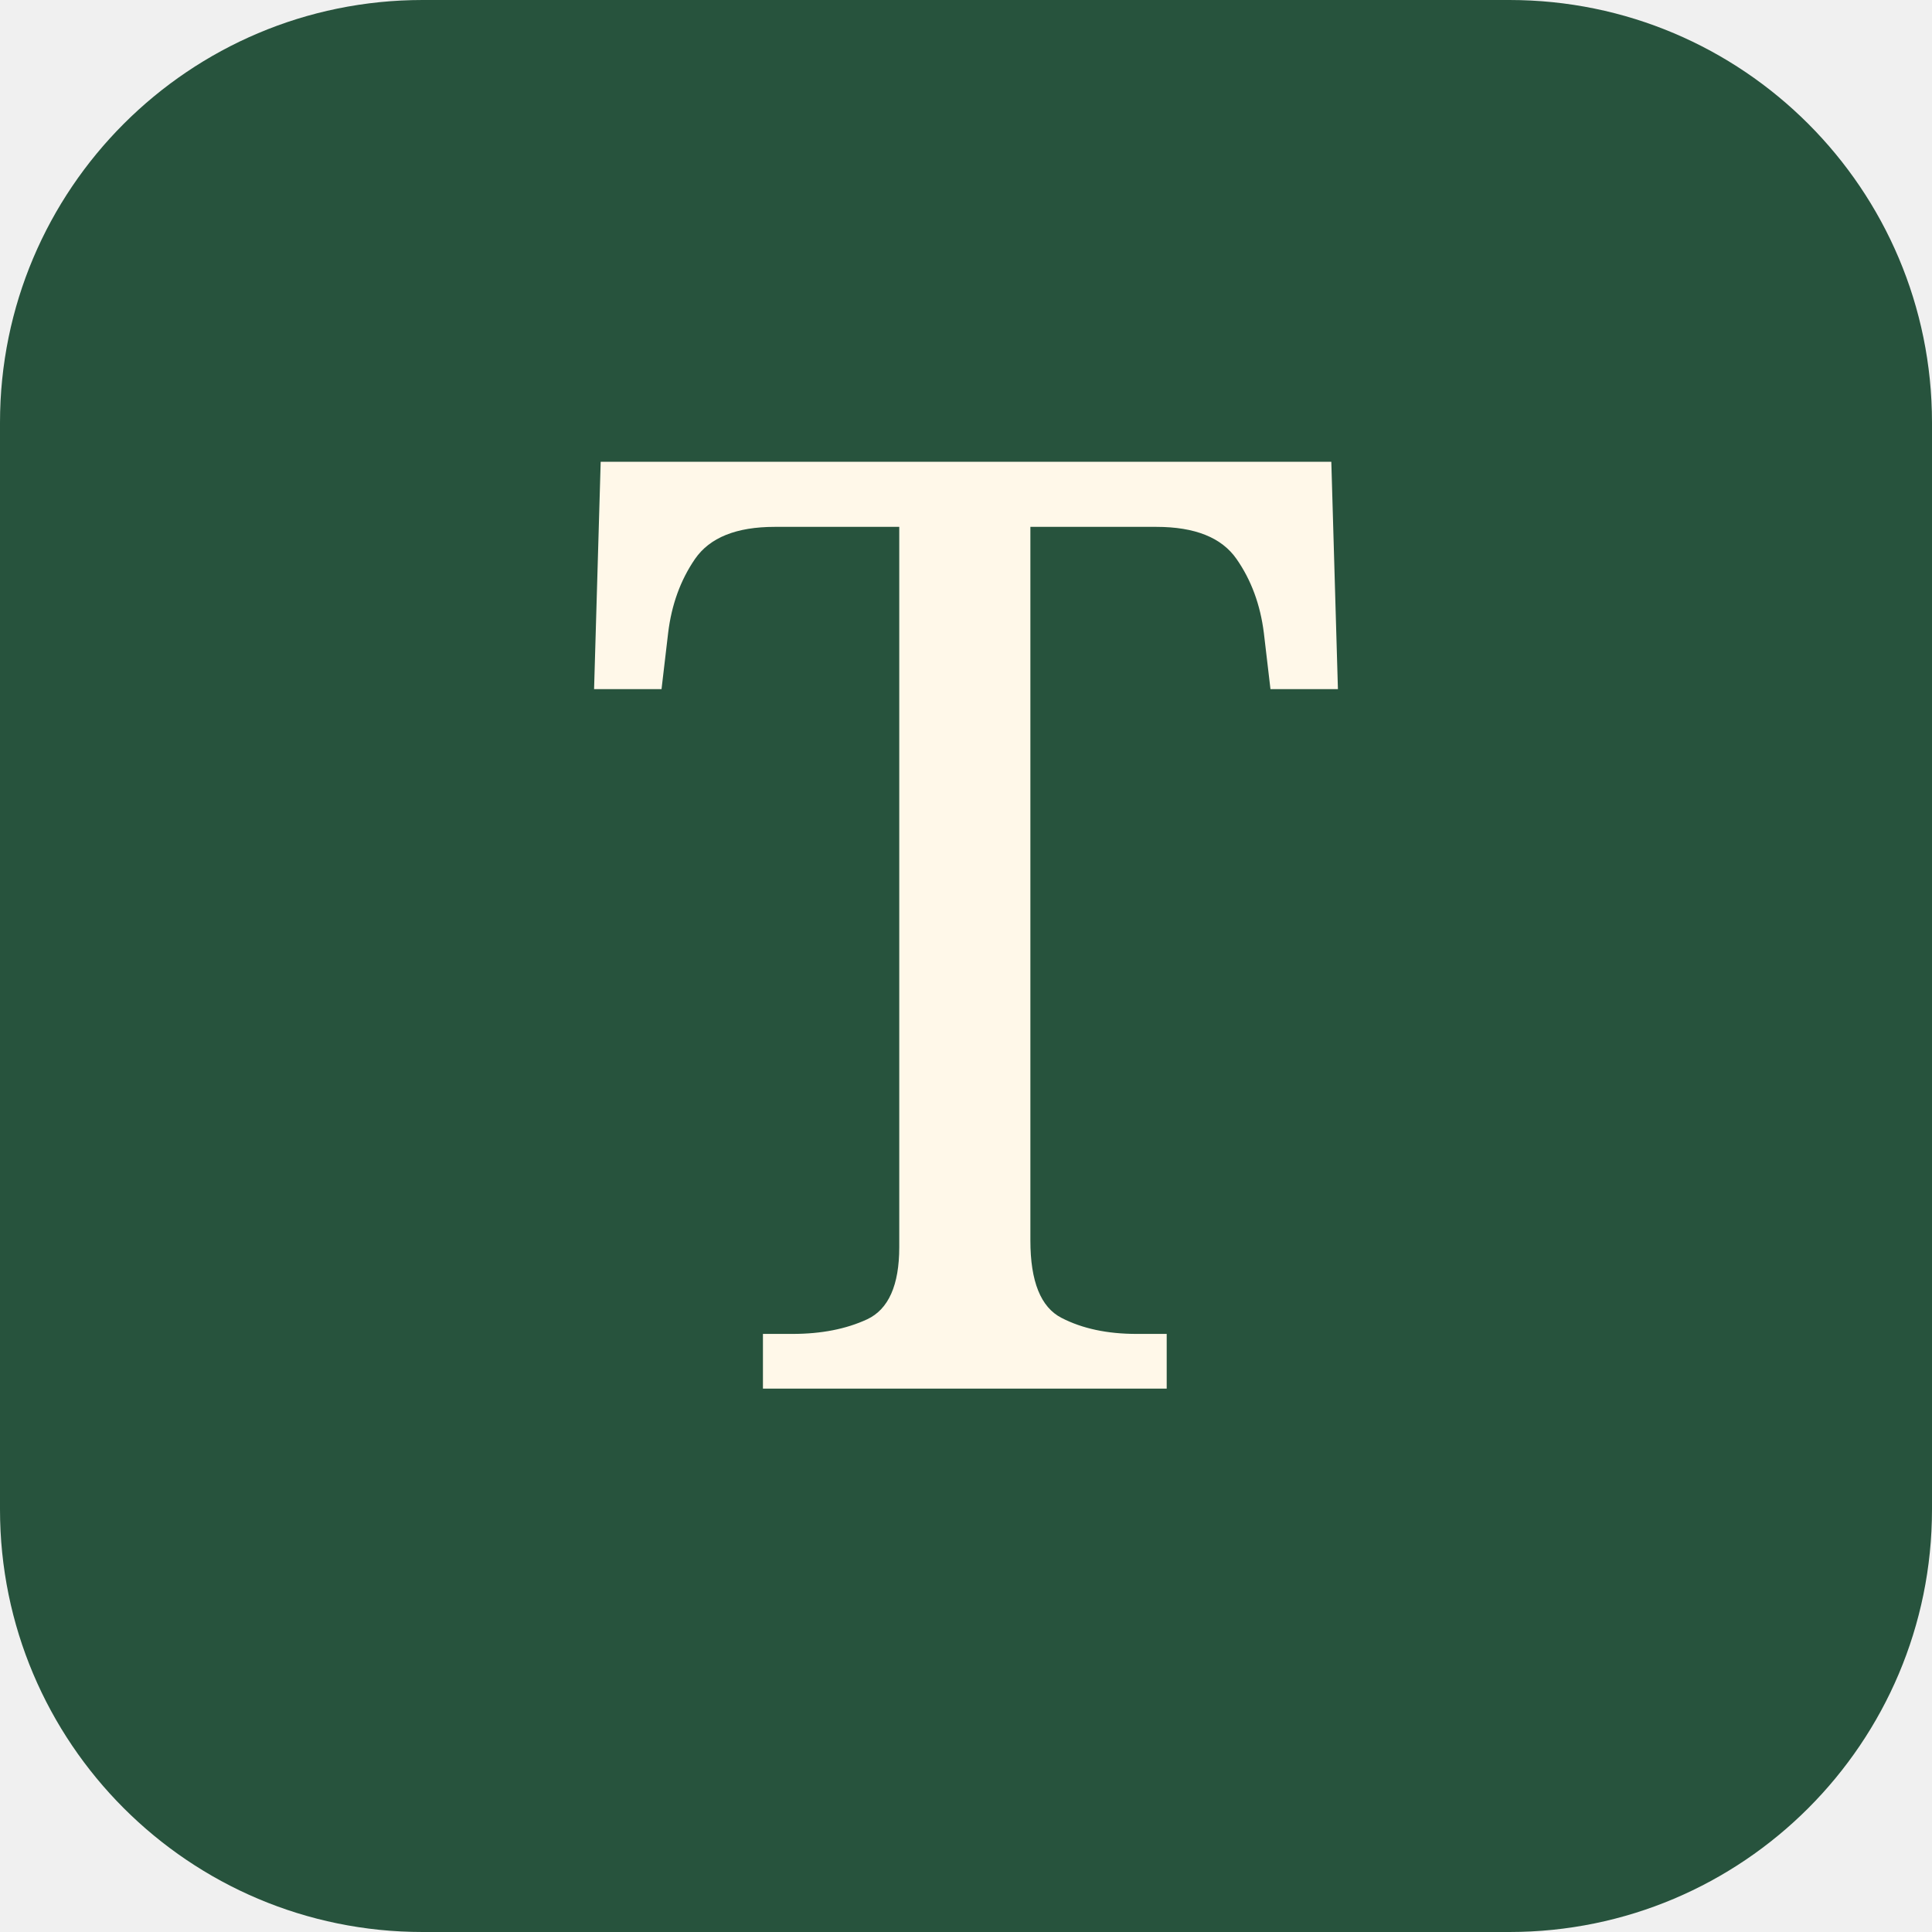
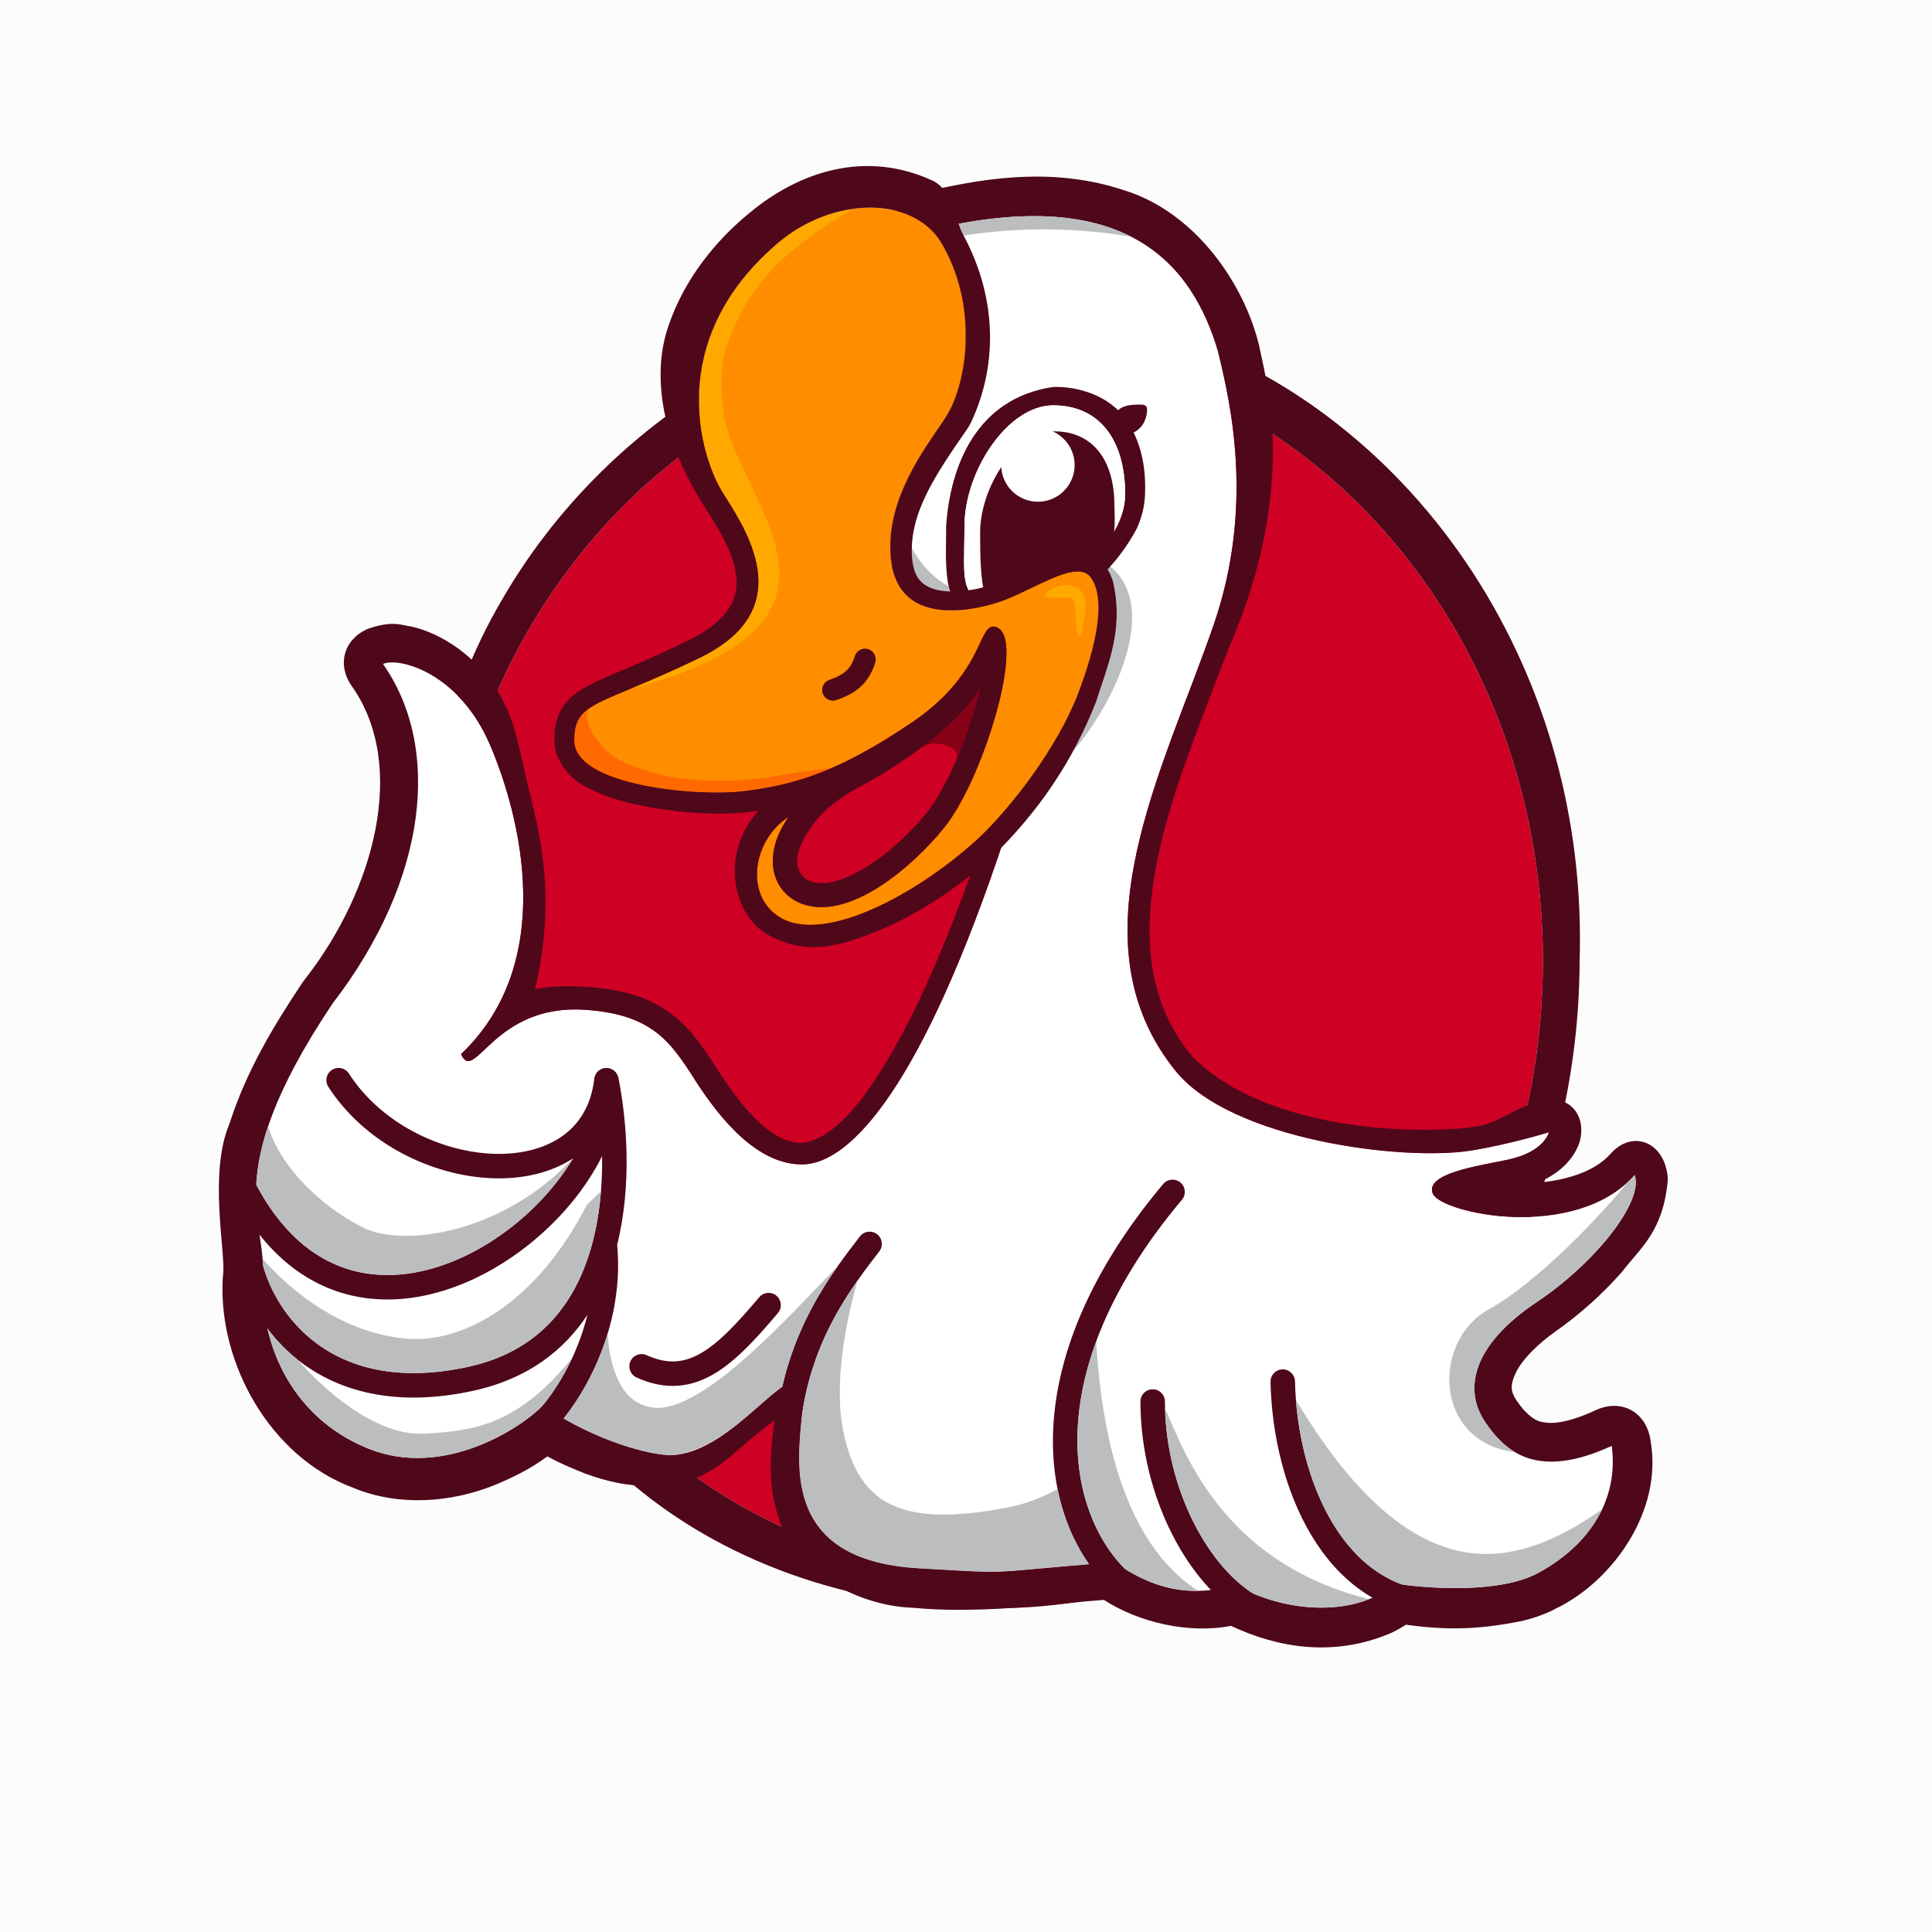
- <svg xmlns="http://www.w3.org/2000/svg" viewBox="0 0 64 64">
-   <rect width="64" height="64" rx="14" fill="#27533d" />
-   <text x="32" y="46" text-anchor="middle" fill="#fff8e9" font-size="43" font-family="Georgia,serif">T</text>
+ <svg xmlns="http://www.w3.org/2000/svg" width="1024" height="1024" viewBox="0 0 1024 1024" fill="none">
+   <rect width="1024" height="1024" fill="#FCFCFC" />
+   <path d="M817.767 509.25C817.767 688.423 687.044 833.671 525.788 833.671C364.533 833.671 233.809 688.423 233.809 509.25C233.809 330.078 364.533 184.83 525.788 184.83C687.044 184.83 817.767 330.078 817.767 509.25Z" fill="#CE0024" />
+   <path d="M817.767 509.25C817.767 330.078 687.044 184.83 525.788 184.83C364.533 184.83 233.809 330.078 233.809 509.25C233.809 688.423 364.533 833.671 525.788 833.671C687.044 833.671 817.767 688.423 817.767 509.25ZM837.232 509.25C837.13 543.303 832.516 577.329 823.319 610.12C788.909 741.137 667.489 854.113 525.788 852.326C458.081 852.754 388.371 831.257 335.62 786.944C253.256 717.973 220.181 609.461 220.832 509.25C220.7 443.263 232.069 374.316 267.463 315.509C319.592 226.853 418.542 161.152 525.788 161.38C593.423 160.512 660.767 185.445 712.712 227.844C769.39 273.617 808.58 338.394 826.15 407.593C834.652 440.861 838.292 475.199 837.232 509.25Z" fill="#4F071A" />
+   <path d="M643.391 330.819C664.802 268.53 652.312 214.063 645.824 187.263C632.036 139.411 596.35 97.236 493.443 121.733C495.578 123.828 497.454 126.205 499.023 128.867C517.678 160.498 513.356 198.814 503.079 218.083C501.763 220.55 499.547 223.784 496.883 227.671L496.876 227.681L496.875 227.682C486.402 242.962 469.027 268.313 472.259 296.755C476.314 332.441 515.244 323.52 528.221 319.465C534.149 317.612 540.612 314.509 546.913 311.483L546.913 311.483C560.594 304.914 573.509 298.714 578.507 306.488C585.806 317.842 581.751 340.552 571.207 368.128C564.706 385.131 552.654 404.292 540.186 420.288C538.045 426.866 535.68 434.061 533.088 441.933C488.48 577.379 450.36 616.309 426.029 617.12C401.697 617.932 381.421 592.789 368.444 572.513C355.467 552.236 345.765 537.585 310.048 535.204C261.385 531.96 251.652 574.946 244.353 558.725C295.449 510.062 275.984 433.012 259.763 394.892C243.542 356.773 211.64 348.122 202.989 351.907C233.809 395.703 227.321 465.454 176.224 531.96C113.773 625.231 143.232 647.941 138.916 678.761C138.916 720.124 159.814 753.776 195.69 767.977C235.487 783.73 276.795 756.622 288.15 744.456C305.993 759.055 340.868 771.674 356.278 771.22C383.854 770.409 410.423 732.29 421.162 732.29C439.621 732.29 387.909 825.561 486.857 831.238C540.55 834.319 518.488 833.672 590.672 827.994C608.279 840.275 627.981 847.697 654.745 840.16C687.999 858.003 723.685 854.285 739.095 839.111C742.342 840.15 791.24 846.813 815.334 833.671C842.098 819.072 858.049 795.282 854.264 766.354C815.334 784.197 798.302 770.409 786.947 753.377C775.592 736.345 780.458 712.825 814.523 690.115C844.49 670.137 871.296 637.397 866.43 622.798C834.799 658.484 763.426 643.074 759.371 632.531C755.316 621.987 783.035 618.037 799.113 614.687C818.578 610.632 821.011 600.088 821.011 600.088C821.011 600.088 799.924 606.577 779.647 609.821C743.675 615.577 652.623 604.144 623.114 567.646C567.152 498.43 616.905 407.869 643.391 330.819Z" fill="white" />
+   <path d="M604.46 742.833C604.46 739.25 607.365 736.345 610.949 736.345C614.532 736.345 617.437 739.25 617.437 742.833C617.437 766.097 623.377 788.619 632.735 807.122C642.14 825.72 654.716 839.724 667.546 846.609C670.704 848.303 671.889 852.236 670.195 855.394C668.501 858.551 664.567 859.737 661.41 858.043C645.523 849.517 631.333 833.107 621.153 812.978C610.925 792.753 604.46 768.234 604.46 742.833ZM679.749 725.803C683.331 725.726 686.298 728.568 686.375 732.15C686.945 758.661 693.637 786.283 706.363 807.356C719.024 828.322 737.278 842.319 761.288 843.41C764.868 843.573 767.638 846.607 767.475 850.187C767.313 853.767 764.278 856.537 760.699 856.374C731.179 855.033 709.469 837.605 695.254 814.065C681.104 790.634 674.009 760.671 673.401 732.429C673.324 728.847 676.166 725.88 679.749 725.803ZM616.526 627.544C618.832 624.801 622.925 624.447 625.668 626.753C628.41 629.059 628.764 633.152 626.458 635.895C543.943 734.021 568.393 813.411 604.927 838.894C607.866 840.944 608.588 844.987 606.538 847.927C604.489 850.865 600.444 851.587 597.504 849.538C552.278 817.992 531.24 728.965 616.526 627.544ZM321.126 566.03C324.32 565.894 327.138 568.105 327.765 571.241C332.285 593.841 334.989 628.013 327.115 659.774C329.42 684.293 323.455 707.147 315.013 725.294C306.511 743.57 295.169 757.76 286.322 764.279C283.437 766.405 279.374 765.789 277.248 762.904C275.123 760.019 275.739 755.958 278.623 753.832C285.186 748.996 295.337 736.825 303.248 719.82C306.512 712.803 309.334 705.081 311.355 696.863C298.942 715.686 279.87 730.684 251.439 737.002C208.859 746.465 177.727 736.989 156.804 719.897C136.148 703.025 126.02 679.191 124.344 660.692C124.021 657.123 126.652 653.968 130.221 653.645C133.79 653.322 136.944 655.953 137.267 659.522C138.653 674.816 147.26 695.347 165.012 709.848C182.497 724.131 209.448 733.04 248.622 724.335C286.576 715.9 305.262 690.128 313.571 660.272C317.899 644.723 319.34 628.193 319.116 612.756C316.005 619.059 312.2 625.237 307.862 631.14C294.118 649.84 274.471 666.639 252.543 677.205C230.621 687.767 205.918 692.322 182.417 685.621C158.74 678.87 137.366 661.005 121.727 628.882C120.159 625.66 121.499 621.776 124.721 620.208C127.943 618.639 131.827 619.98 133.396 623.202C147.766 652.719 166.539 667.6 185.975 673.142C205.585 678.733 226.96 675.127 246.91 665.514C266.851 655.906 284.867 640.515 297.406 623.454C299.704 620.326 301.798 617.169 303.679 614.008C291.638 621.833 276.571 625.041 261.097 624.497C229.206 623.378 193.467 606.247 174.013 576.024C172.074 573.011 172.944 568.997 175.957 567.057C178.97 565.117 182.985 565.988 184.924 569.001C201.806 595.227 233.384 610.539 261.551 611.529C275.562 612.021 288.194 608.947 297.574 602.482C306.78 596.135 313.333 586.211 314.956 571.787L314.995 571.491C315.477 568.459 318.031 566.163 321.126 566.03ZM455.741 655.365C457.912 652.514 461.983 651.962 464.834 654.133C467.685 656.303 468.237 660.374 466.066 663.225C453.07 680.297 429.034 709.826 424.373 755.657C424.01 759.221 420.827 761.817 417.262 761.454C413.697 761.092 411.101 757.908 411.463 754.343C416.535 704.47 442.847 672.302 455.741 655.365ZM402.427 687.539C404.746 684.807 408.84 684.472 411.572 686.79C414.305 689.109 414.64 693.203 412.322 695.935C401.073 709.192 390.27 721.215 378.536 728.144C372.53 731.691 366.104 734.021 359.098 734.481C352.08 734.941 344.881 733.5 337.372 730.086C334.11 728.603 332.667 724.756 334.15 721.494C335.633 718.232 339.48 716.789 342.742 718.272C348.615 720.942 353.684 721.832 358.249 721.532C362.825 721.232 367.298 719.709 371.937 716.97C381.493 711.328 390.967 701.046 402.427 687.539Z" fill="#4F071A" />
+   <path d="M494.169 100.759C525.364 93.706 560.028 88.975 595.749 100.828C632.008 111.969 657.559 147.478 666.456 179.67L666.866 181.2L667.107 182.11C669.734 193.969 672.486 206.599 673.681 219.356C677.58 258.828 669.436 299.032 654.876 334.766C651.386 343.4 647.906 351.935 644.671 360.511C643.529 363.537 642.39 366.54 641.247 369.547C616.606 433.543 588.356 508.622 632.222 560.282C664.729 593.035 728.91 602.053 777.728 597.824C779.955 597.463 782.196 597.058 784.442 596.622C794.33 594.691 803.102 587.525 812.677 584.789C813.813 584.463 815.047 584.113 816.011 583.84C830.034 579.306 840.684 589.504 837.575 603.911C837.547 604.034 837.515 604.167 837.479 604.308C837.44 604.457 837.444 604.438 837.426 604.505C837.399 604.606 837.37 604.711 837.339 604.82C837.277 605.037 837.25 605.121 837.201 605.279C837.096 605.616 837.044 605.773 836.956 606.025C836.802 606.464 836.638 606.887 836.503 607.215C836.194 607.968 835.909 608.576 835.606 609.178C835 610.377 834.371 611.425 833.704 612.42C832.397 614.364 830.963 616.045 829.488 617.518C826.532 620.459 823.413 622.608 820.31 624.323C818.438 625.345 816.582 626.208 814.747 626.951C816.897 626.74 819.023 626.478 821.113 626.161C834.337 624.188 846.339 619.728 853.677 611.495C863.415 600.403 877.862 603.429 882.597 617.409C883.494 620.122 883.886 622.737 884 625.101C881.583 652.992 869.412 661.259 859.642 674.204C849.186 685.973 837.716 696.33 824.758 705.468C815.571 711.958 807.61 719.635 803.821 726.75C800.123 734.211 800.676 737.431 803.731 742.187C805.254 744.397 806.75 746.314 808.195 747.874C813.131 752.948 816.025 754.083 822.298 754.174C828.524 754.116 837.114 751.493 845.616 747.486C859.517 741.014 872.763 748.469 874.844 763.661C881.424 801.162 854.374 837.96 825.427 852.176C818.988 855.669 812.822 857.646 806.986 859.089C784.094 863.658 767.991 864.236 745.164 861.13C742.413 862.927 739.613 864.438 736.826 865.728C706.656 878.41 677.4 873.425 652.43 861.748C629.814 866.127 603.357 859.793 585.096 847.987C581.791 848.242 578.519 848.504 575.155 848.788C548.224 851.685 513.169 854.888 485.65 852.287C484.56 852.228 483.483 852.157 482.417 852.075C457.299 850.933 421.536 835.365 412.335 803.315C407.712 788.957 408.095 775.317 409.265 763.124C409.615 759.588 410.072 756.115 410.525 752.81C407.216 755.229 403.874 757.821 400.576 760.561C388.903 769.65 378.573 782.849 356.743 787.044C337.786 788.998 324.689 786.161 310.711 781.236C303.749 778.527 296.941 775.63 290.12 771.916C281.044 778.611 271.809 783.178 261.408 787.421C239.556 796.052 212.077 798.79 187.496 788.677C142.714 772.145 115.997 722.249 118.012 678.76C118.004 678.173 118.141 676.443 118.215 675.861C119.847 664.269 110.3 622.334 121.639 595.556C130.7 567.316 145.115 543.679 160.05 521.129C160.192 520.918 160.634 520.303 160.789 520.101C161.271 519.473 161.75 518.844 162.224 518.216C197.995 472.186 216.456 406.022 186.408 363.576C178.582 352.455 182.092 339.286 194.276 333.596L194.862 333.33C207.975 328.771 212.493 331.273 218.506 332.186C224.12 333.531 228.947 335.516 233.468 337.878C242.454 342.61 250.022 348.929 256.29 356.022C264.913 365.786 270.201 377.571 273.379 389.099C276.589 401.199 278.864 413.221 281.898 424.988C287.586 447.284 290.729 470.667 288.361 494.556C287.528 504.086 286.102 514.205 283.589 524.206C292.302 522.623 301.139 522.495 309.306 522.975C309.82 523 310.337 523.031 310.857 523.065C323.941 523.978 338.444 526.178 351.677 534.513C365.015 542.9 372.878 555.48 379.373 565.517C379.381 565.53 379.391 565.543 379.399 565.555C391.614 584.746 407.469 605.448 424.636 605.783C424.973 605.789 425.311 605.789 425.651 605.78C448.23 602.5 469.62 565.422 484.134 536.414C499.32 505.466 511.534 472.834 522.711 439.731C522.833 439.367 522.959 439.002 523.085 438.638C525.568 431.464 528.745 424.527 532.205 417.69C532.304 417.083 533.267 415.666 533.567 415.129C547.726 401.824 563.254 387.804 570.799 369.168C570.776 369.226 570.756 369.284 570.733 369.342C570.659 369.525 570.587 369.709 570.514 369.892C563.874 386.446 552.225 404.843 540.187 420.288C538.046 426.865 535.681 434.061 533.088 441.933C488.481 577.377 450.361 616.308 426.03 617.12C401.698 617.931 381.422 592.789 368.445 572.512C355.468 552.236 345.764 537.585 310.047 535.204C261.385 531.96 251.652 574.945 244.352 558.724C295.449 510.061 275.983 433.011 259.762 394.892C243.541 356.773 211.64 348.121 202.989 351.906C233.809 395.703 227.32 465.453 176.224 531.96C113.773 625.231 143.231 647.94 138.915 678.76C138.915 720.124 159.814 753.775 195.689 767.976C235.486 783.729 276.794 756.622 288.149 744.455C305.992 759.054 340.869 771.673 356.279 771.22C383.854 770.408 410.422 732.291 421.162 732.29C439.62 732.29 387.909 825.56 486.857 831.238C540.549 834.319 518.489 833.671 590.672 827.994C608.278 840.274 627.98 847.697 654.745 840.16C687.998 858.003 723.684 854.285 739.094 839.111C742.341 840.15 791.24 846.813 815.333 833.671C842.098 819.072 858.048 795.281 854.264 766.354C815.333 784.197 798.301 770.409 786.946 753.377C775.592 736.345 780.458 712.824 814.522 690.115C844.49 670.137 871.296 637.397 866.429 622.798C834.798 658.484 763.426 643.074 759.37 632.53C755.316 621.987 783.035 618.036 799.112 614.687C818.577 610.632 821.01 600.088 821.01 600.088C820.887 600.126 799.863 606.586 779.647 609.821C743.674 615.576 652.622 604.143 623.114 567.646C567.152 498.429 616.904 407.869 643.39 330.819C664.802 268.53 652.313 214.063 645.825 187.263C632.037 139.411 596.35 97.237 493.444 121.734C495.578 123.828 497.455 126.205 499.024 128.867C517.678 160.498 513.356 198.813 503.08 218.083C502.237 219.663 501.017 221.554 499.555 223.733C499.633 223.614 499.715 223.497 499.793 223.378C500.899 221.622 501.958 219.816 502.796 217.932C514.376 188.171 497.476 156.251 482.393 138.675C481.388 137.686 480.396 136.87 479.361 136.084C466.076 124.201 471.656 107.098 488.786 102.173C490.502 101.673 492.212 101.221 493.914 100.819C493.999 100.799 494.084 100.779 494.169 100.759ZM423.021 745.037C423.741 744.731 423.151 744.799 422.511 745.091C422.399 745.139 422.284 745.194 422.163 745.251C422.571 745.182 422.857 745.098 423.021 745.037ZM805.36 593.92C805.325 593.945 805.267 594.008 805.168 594.18C805.121 594.262 805.069 594.359 804.994 594.53C805.116 594.392 805.214 594.272 805.28 594.168C805.395 593.994 805.426 593.877 805.36 593.92ZM207.893 371.34C207.792 371.344 207.801 371.362 208.074 371.34C207.998 371.338 207.937 371.336 207.893 371.34ZM496.967 227.546C496.938 227.587 496.911 227.63 496.883 227.671C496.88 227.674 496.878 227.677 496.876 227.681C496.907 227.636 496.936 227.59 496.967 227.546ZM498.926 224.676C498.308 225.587 497.653 226.545 496.967 227.546C497.622 226.591 498.274 225.633 498.926 224.676Z" fill="#4F071A" />
+   <path d="M493.444 121.734C542.352 110.091 576.077 113.508 599.484 125.437C556.65 118.147 518.715 122.537 498.07 127.341C496.712 125.288 495.161 123.419 493.444 121.734Z" fill="#BCBDBF" />
+   <path d="M483.409 295.488C483.285 293.806 483.244 292.138 483.28 290.481C485.94 295.293 490.12 301.244 495.713 305.938C499.824 309.388 504.598 312.097 510.118 313.252C504.89 313.737 499.882 313.529 495.659 312.357C487.387 309.962 484.241 304.913 483.409 295.488Z" fill="#BCBDBF" />
+   <path fill-rule="evenodd" clip-rule="evenodd" d="M593.565 357.025C587.648 372.02 578.328 386.996 568.803 398.081C573.344 389.74 577.401 381.023 580.99 371.868C581.891 368.993 582.851 366.136 583.814 363.27C589.351 346.797 594.985 330.037 589.887 307.982C589.142 305.739 588.116 303.439 586.693 301.226C585.657 299.458 584.017 297.809 582.145 296.485C585.021 297.567 587.733 299.336 590.307 301.814C597.44 308.684 600.052 317.972 600.038 327.496C600.023 336.965 597.439 347.207 593.565 357.025Z" fill="#BCBDBF" />
+   <path d="M135.811 627.949C139.41 634.718 143.255 640.644 147.294 645.802C158.996 660.748 172.322 669.249 185.975 673.142C187.413 673.552 188.861 673.912 190.318 674.225C208.714 678.172 228.424 674.421 246.91 665.514C266.851 655.906 284.867 640.515 297.406 623.454C299.704 620.326 301.798 617.169 303.679 614.008L303.581 614.071C284.992 633.898 262.439 645.841 241.643 651.362C220.193 657.057 202.23 655.548 192.658 650.762C168.966 638.916 148.031 617.393 142.136 596.86C138.038 609.02 136.293 619.155 135.811 627.949Z" fill="#BCBDBF" />
+   <path d="M165.012 709.848C151.294 698.642 143.036 683.835 139.353 670.627C139.326 669.5 139.267 668.374 139.183 667.246C160.707 691.408 188.283 707.621 216.756 709.607C244.071 711.513 283.305 692.656 311.116 638.487C313.639 636.2 316.116 633.804 318.538 631.297C317.766 641.007 316.201 650.821 313.571 660.272C305.262 690.128 286.576 715.9 248.622 724.335C209.448 733.04 182.497 724.131 165.012 709.848Z" fill="#BCBDBF" />
+   <path d="M303.248 719.82C298.311 730.431 292.503 739.16 287.238 745.399C274.722 757.955 234.488 783.334 195.689 767.976C167.496 756.816 148.552 733.643 141.732 704.156C145.942 709.775 150.95 715.116 156.804 719.898C157.077 720.121 157.353 720.344 157.63 720.564C164.597 728.454 172.252 735.794 180.229 741.961C195.816 754.01 211.212 760.504 224.348 759.878C240.935 759.089 254.877 757.347 269.117 749.747C279.575 744.165 290.81 735.075 303.3 719.707L303.248 719.82Z" fill="#BCBDBF" />
+   <path d="M359.447 770.966C365.877 769.557 372.13 767.021 378.04 763.926C386.932 758.64 395.236 751.36 402.36 745.116C406.995 741.053 411.129 737.429 414.6 735.078C420.859 707.335 433.374 686.156 444.093 670.967C441.833 673.313 439.561 675.683 437.279 678.062C422.938 693.018 408.21 708.377 393.593 721.075C383.901 729.494 374.802 736.243 366.519 740.66C358.119 745.14 351.714 746.6 346.994 746.14C336.676 745.133 330.575 738.784 326.638 729.184C323.434 721.368 322.323 712.631 322.145 706.597C320.145 713.242 317.705 719.508 315.013 725.294C311.88 732.029 308.361 738.209 304.724 743.654C302.759 746.596 300.76 749.323 298.768 751.808C304.972 755.527 311.98 758.954 319.041 761.861C333.292 767.726 347.76 771.471 356.279 771.22C357.337 771.189 358.393 771.103 359.447 770.966Z" fill="#BCBDBF" />
+   <path d="M450.742 693.399C451.89 688.309 453.131 683.441 454.384 678.909C442.637 695.635 429.287 719.044 424.99 750.482C424.96 750.799 424.93 751.118 424.9 751.44C424.86 751.861 424.82 752.286 424.779 752.716V752.716C424.219 758.612 423.578 765.363 423.576 772.376C423.567 798.424 432.37 828.111 486.857 831.238C490.102 831.424 493.07 831.597 495.799 831.755C513.164 832.765 520.846 833.212 528.513 833.021C534.595 832.87 540.667 832.318 551.557 831.328C558.054 830.738 566.265 829.992 577.215 829.081C574.025 824.546 571.153 819.591 568.663 814.252C565.115 806.647 562.341 798.263 560.524 789.199C552.401 793.712 543.442 797.209 533.904 799.026C510.351 803.512 490.677 804.466 476.067 799.062C462.949 794.21 451.852 783.427 446.871 758.166C443.063 738.852 445.894 714.896 450.742 693.399Z" fill="#BCBDBF" />
+   <path d="M786.946 753.377C791.186 759.736 796.217 765.643 802.884 769.62C800.912 769.398 798.997 769.062 797.139 768.613C784.572 765.574 775.898 757.604 771.513 747.603C767.307 738.009 767.298 727.222 770.173 717.887C773.05 708.548 779.205 699.45 788.788 694.163C806.027 684.651 828.813 664.408 849.392 641.918C854.16 636.707 858.712 631.482 862.968 626.358C864.167 625.232 865.323 624.046 866.429 622.798C871.296 637.397 844.49 670.136 814.522 690.115C780.459 712.824 775.592 736.345 786.946 753.377Z" fill="#BCBDBF" />
+   <path d="M686.863 741.979C688.684 765.363 695.203 788.877 706.362 807.356C708.618 811.091 711.051 814.605 713.662 817.864C721.761 827.971 731.575 835.629 743.134 839.835C744.153 839.98 745.336 840.135 746.663 840.29C761.989 842.087 796.355 844.022 815.333 833.671C830.783 825.244 842.629 813.754 849.156 799.981C846.516 801.83 843.825 803.635 841.081 805.375C826.454 814.648 811.194 821.477 795.464 823.206C766.235 826.417 728.861 812.401 686.863 741.979Z" fill="#BCBDBF" />
+   <path d="M632.735 807.122C623.838 789.529 618.03 768.302 617.48 746.26C617.687 746.753 617.897 747.253 618.109 747.76C624.656 763.375 633.727 785.012 651.975 805.068C667.724 822.377 690.678 838.798 725.582 847.615C709.669 853.974 686.851 854.023 664.17 844.629C652.529 837.226 641.313 824.085 632.735 807.122Z" fill="#BCBDBF" />
+   <path d="M596.49 831.811C574.418 809.856 560.611 766.377 580.999 710.987C582.108 729.914 584.558 750.979 589.844 771.181C597.802 801.597 611.632 828.021 634.966 843.186C620.282 843.409 607.866 838.784 596.49 831.811Z" fill="#BCBDBF" />
+   <path d="M604.252 214.427C604.888 214.431 605.51 214.448 606.064 214.566C606.619 214.686 607.074 214.911 607.401 215.274C607.728 215.637 607.904 216.115 607.965 216.679C608.024 217.242 607.976 217.861 607.914 218.495C607.852 218.96 607.781 219.41 607.699 219.846C606.916 223.794 604.903 227.017 601.427 228.929C597.964 230.902 593.167 230.841 589.787 228.798C589.397 228.58 589.012 228.345 588.626 228.093C588.1 227.734 587.594 227.373 587.201 226.966C586.806 226.558 586.554 226.116 586.485 225.633C586.416 225.149 586.534 224.656 586.798 224.153C587.063 223.652 587.449 223.163 587.853 222.672C588.144 222.323 588.429 221.99 588.707 221.671C591.363 218.782 592.564 217.132 594.441 216.111C596.327 215.086 599.121 214.503 602.945 214.427C603.364 214.423 603.799 214.425 604.252 214.427Z" fill="#4F071A" />
+   <path d="M596.351 261.88C596.351 232.764 582.419 214.839 558.231 214.839C534.043 214.839 511.19 249.796 511.19 278.912C511.19 308.027 507.278 319.464 531.466 319.464C555.466 319.464 595.715 291.438 596.343 262.562L596.351 261.88ZM606.893 261.88C606.721 268.647 604.9 275.003 602.324 280.558C587.242 308.133 563.335 325.219 531.466 328.386C526.348 328.263 521.001 328.449 514.111 325.348C510.682 323.772 507.105 320.53 505.231 316.988C503.299 313.461 502.62 310.221 502.164 307.371C500.801 296.232 501.59 287.873 501.458 278.912C503.593 246.91 517.591 211.037 558.231 205.106C571.537 204.644 588.485 209.894 597.037 222.762C601.828 229.61 604.466 237.245 605.805 244.608C606.862 250.46 607.129 256.236 606.893 261.88Z" fill="#4F071A" />
+   <path d="M596.35 261.88C596.35 290.995 555.654 319.464 531.466 319.464C507.278 319.464 511.189 308.027 511.189 278.912C511.189 249.796 534.042 214.839 558.231 214.839C582.419 214.839 596.35 232.764 596.35 261.88Z" fill="white" />
+   <path d="M590.67 268.01C590.67 282.269 596.35 305.676 539.048 325.953C519.989 332.697 519.493 306.645 519.493 282.269C519.493 257.893 538.594 228.626 558.81 228.626C579.027 228.626 590.67 243.634 590.67 268.01Z" fill="#4F071A" />
+   <path d="M569.585 246.47C569.585 257.22 560.87 265.935 550.12 265.935C539.369 265.935 530.655 257.22 530.655 246.47C530.655 235.719 539.369 227.004 550.12 227.004C560.87 227.004 569.585 235.719 569.585 246.47Z" fill="white" />
+   <path d="M383.043 261.069C370.877 241.604 352.223 179.963 412.241 128.867C441.502 103.956 484.1 103.562 499.023 128.867C517.678 160.498 513.356 198.814 503.079 218.083C496.59 230.248 468.203 261.069 472.259 296.755C476.314 332.441 515.244 323.52 528.221 319.465C547.019 313.59 571.207 295.133 578.507 306.488C585.806 317.842 581.751 340.552 571.207 368.128C560.663 395.703 535.521 428.956 517.678 445.178C484.934 474.945 434.139 501.951 411.43 484.919C394.398 472.146 400.075 444.366 417.918 433.012C402.118 455.721 410.619 475.997 428.462 480.053C455.642 486.23 489.961 452.844 502.268 436.256C521.987 409.678 543.631 338.119 528.221 332.441C518.011 328.679 523.11 355.869 483.613 382.726C443.061 410.302 419.54 415.98 395.209 419.224C370.877 422.468 304.371 416.791 304.371 392.459C304.371 371.31 317.348 374.616 370.877 348.662C424.407 322.709 395.209 280.534 383.043 261.069Z" fill="#FF8D00" />
+   <path fill-rule="evenodd" clip-rule="evenodd" d="M428.289 440.831C428.381 440.695 428.475 440.559 428.569 440.422C428.872 439.988 429.147 439.551 429.395 439.112C430.584 437.335 431.915 435.569 433.456 433.796C437.918 428.661 444.333 423.247 454.507 417.534C467.768 410.8 479.827 402.557 491.279 393.999C501.236 386.576 510.567 377.629 518.002 367.095C518.481 366.421 518.951 365.738 519.413 365.048C518.113 370.755 516.466 376.509 514.623 382.194C509.084 398.906 501.821 416.262 492.546 429.044C490.986 431.108 489.217 433.231 487.379 435.306C471.63 453.08 447.011 471.267 431.289 467.61C423.327 465.842 420.447 458.138 424.18 448.463C425.415 445.898 426.694 443.411 428.202 440.959L428.289 440.831Z" fill="#860115" />
+   <path fill-rule="evenodd" clip-rule="evenodd" d="M454.495 417.541C452.331 418.756 450.337 419.958 448.495 421.147C441.687 425.542 436.967 429.756 433.456 433.796C431.915 435.569 430.584 437.335 429.395 439.112C429.147 439.551 428.872 439.988 428.569 440.422C428.475 440.559 428.381 440.695 428.289 440.831L428.202 440.959C426.694 443.411 425.415 445.898 424.18 448.463C424.08 448.722 423.985 448.979 423.895 449.236C420.605 458.546 423.54 465.89 431.289 467.611C447.011 471.268 471.63 453.081 487.379 435.306C489.217 433.232 490.986 431.108 492.546 429.045C494.252 426.694 496.295 423.531 498.335 420.075C501.47 414.658 504.335 408.763 506.944 402.662C508.429 398.501 504.743 396.258 503.078 395.703C495.026 392.483 490.971 394.317 485.484 398.258L485.364 398.344C481.506 401.125 477.571 403.849 473.537 406.473C467.44 410.44 461.117 414.178 454.495 417.541Z" fill="#CE0024" />
+   <path d="M452.205 110.662C414.485 132.904 395.73 151.73 384.427 185.641C381.644 193.99 381.852 214.084 384.427 223.76C387.03 233.544 390.887 242.196 395.93 252.689C396.387 253.641 396.849 254.598 397.313 255.561C401.826 264.916 406.557 274.724 409.589 284.226C412.955 294.773 414.624 306.074 411.031 317.109C408.064 326.221 401.476 333.562 393.924 339.391C386.32 345.26 377.148 350.055 367.991 353.923C356.377 358.828 344.313 362.439 334.543 364.887C343.822 361.011 355.725 356.009 370.877 348.663C422.469 323.649 397.215 283.567 384.427 263.271C383.946 262.508 383.484 261.774 383.043 261.069C370.972 241.756 352.514 180.924 410.849 130.067L412.241 128.867C424.26 118.635 438.528 112.54 452.205 110.662Z" fill="#FFAC00" fill-opacity="0.9" />
+   <path d="M311.696 375.855C306.29 379.81 304.371 384.326 304.371 392.459C304.371 416.791 370.877 422.468 395.209 419.224C409.546 417.312 423.601 414.556 441.026 406.972C438.825 407.268 436.607 407.553 434.355 407.842C428.391 408.607 422.195 409.403 415.485 410.503C390.342 415.98 358.347 414.184 343.301 408.68C332.495 404.726 324.647 403.814 314.915 390.026C311.02 384.509 310.419 379.442 311.696 375.855Z" fill="#FF6A00" />
+   <path d="M563.874 310.184C566.342 310.066 569.501 310.133 572.287 312.51C575.02 315 575.327 318.231 575.383 320.595C575.353 325.495 574.219 329.619 573.526 333.87C573.423 334.475 573.325 335.079 573.235 335.685C573.191 335.985 573.056 336.273 572.832 336.485C572.609 336.697 572.318 336.816 572.018 336.816C571.718 336.816 571.427 336.697 571.204 336.485C570.98 336.273 570.845 335.985 570.802 335.685C570.711 335.049 570.635 334.412 570.572 333.775C570.108 329.344 570.322 324.794 569.792 320.996C569.028 316.848 568.256 316.614 564.283 316.66C562.191 316.8 559.884 316.888 557.321 316.728C556.703 316.683 556.049 316.629 555.358 316.567C555.076 316.537 554.791 316.467 554.55 316.32C554.31 316.172 554.134 315.96 554.053 315.71C553.972 315.459 553.993 315.183 554.102 314.922C554.212 314.662 554.401 314.439 554.614 314.251C555.159 313.792 555.698 313.372 556.233 312.991C558.473 311.45 560.932 310.39 563.874 310.184Z" fill="#FFAC00" fill-opacity="0.9" />
+   <path d="M453.025 347.872C453.91 344.864 457.064 343.143 460.072 344.027C463.08 344.912 464.802 348.067 463.917 351.075C461.951 357.759 458.479 362.277 454.444 365.4C450.558 368.408 446.337 369.954 443.379 371.03C440.433 372.101 437.175 370.581 436.104 367.635C435.032 364.688 436.552 361.431 439.498 360.359C442.489 359.272 445.162 358.224 447.493 356.42C449.676 354.73 451.746 352.218 453.025 347.872Z" fill="#4F071A" />
+   <path fill-rule="evenodd" clip-rule="evenodd" d="M398.046 112.193C423.111 91.617 458.221 78.86 494.832 95.987C495.965 96.582 497.03 97.338 498.013 98.215C503.127 102.73 505.309 109.714 507.233 115.872C508.001 118.328 508.728 120.654 509.583 122.639C509.768 123.074 509.976 123.494 510.207 123.9C527.046 154.52 530.257 190.825 514.527 224.19C514.002 225.176 513.454 226.105 512.954 226.921L512.58 227.46C495.978 251.45 481.681 272.109 483.409 295.488C484.24 304.913 487.387 309.962 495.659 312.357C503.944 314.657 515.252 313.246 525.316 310.168C526.455 309.817 527.651 309.397 528.855 308.935C533.216 307.259 537.696 305.109 542.407 302.849C545.286 301.467 548.252 300.044 551.328 298.662C555.447 296.859 559.665 295.012 565.165 293.806C567.932 293.258 571.141 292.753 575.299 293.522C579.413 294.149 584.459 297.414 586.693 301.225C588.116 303.439 589.142 305.739 589.887 307.982C594.985 330.036 589.351 346.798 583.814 363.271V363.271V363.271V363.271C582.852 366.134 581.89 368.995 580.991 371.868C568.494 403.745 550.316 430.315 525.852 454.169C524.032 455.835 522.159 457.489 520.277 459.091C505.115 471.902 488.624 482.881 470.231 491.324C468.706 491.923 467.152 492.552 465.57 493.193C448.396 500.147 427.85 508.466 404.607 494.017C400.564 490.985 397.053 487.002 394.58 482.494C385.239 464.162 389.296 443.679 401.971 429.791C401.308 429.863 400.65 429.941 399.996 430.024C398.895 430.171 397.797 430.31 396.704 430.444C378.466 432.243 362.136 430.783 345.125 427.992C336.686 426.492 328.196 424.529 319.63 421.207C318.914 420.887 318.179 420.567 317.43 420.242C309.629 416.851 300.348 412.817 295.08 400.025C294.252 397.606 293.824 395.029 293.826 392.459C293.866 388.259 294.069 383.239 296.655 377.651C299.253 372.011 304.027 368.083 307.705 365.774C313.713 362.098 318.979 359.875 324.139 357.698C325.527 357.113 326.906 356.53 328.291 355.924C341.204 350.491 353.731 344.918 366.079 338.767C380.183 331.885 390.315 321.794 390.398 309.791C390.882 297.335 383.043 283.17 373.725 269.108C373.38 268.573 373.036 268.049 372.696 267.535C358.995 245.076 348.689 220.696 350.306 192.755C350.778 185.945 352.084 179.152 354.3 172.697C362.738 147.899 379.322 127.337 398.046 112.193ZM454.507 417.534C467.768 410.8 479.828 402.557 491.279 393.999C501.237 386.576 510.568 377.629 518.002 367.095C518.481 366.421 518.951 365.738 519.414 365.048C518.113 370.755 516.467 376.509 514.624 382.194C509.084 398.906 501.822 416.262 492.546 429.044C490.987 431.108 489.218 433.231 487.379 435.306C471.63 453.08 447.012 471.267 431.29 467.61C423.327 465.842 420.448 458.138 424.181 448.462C425.106 446.062 426.439 443.541 428.202 440.959L428.25 440.889L428.289 440.831C428.645 440.257 429.012 439.684 429.395 439.112C430.584 437.335 431.916 435.569 433.457 433.796C437.918 428.661 444.333 423.247 454.507 417.534ZM337.323 363.724C346.166 360.017 357.197 355.295 370.877 348.662C422.469 323.648 397.215 283.567 384.427 263.27L384.158 262.845L383.982 262.564C383.659 262.052 383.346 261.553 383.043 261.069C370.972 241.756 352.514 180.924 410.849 130.066L412.241 128.867C441.502 103.956 484.1 103.563 499.024 128.867C517.678 160.498 513.356 198.814 503.079 218.083C501.762 220.553 499.542 223.791 496.875 227.682C486.402 242.962 469.027 268.313 472.259 296.755C476.314 332.441 515.244 323.52 528.221 319.465C534.149 317.612 540.612 314.509 546.913 311.484C560.594 304.915 573.509 298.713 578.507 306.488C585.806 317.843 581.751 340.552 571.207 368.128C560.663 395.704 535.521 428.957 517.678 445.178C484.934 474.945 434.139 501.951 411.43 484.919C394.398 472.146 400.075 444.367 417.918 433.012C402.119 455.721 410.619 475.998 428.462 480.053C455.642 486.23 489.961 452.844 502.268 436.256C521.987 409.678 543.631 338.119 528.221 332.441C524.131 330.934 522.497 334.395 519.469 340.813C514.939 350.413 507.286 366.629 483.614 382.727C443.061 410.302 419.54 415.98 395.209 419.224C370.877 422.468 304.371 416.791 304.371 392.459C304.371 377.487 310.875 374.771 333.665 365.254L333.722 365.23L334.555 364.882L335.069 364.667L336.366 364.125L336.401 364.11L337.087 363.823L337.323 363.724Z" fill="#4F071A" />
</svg>
